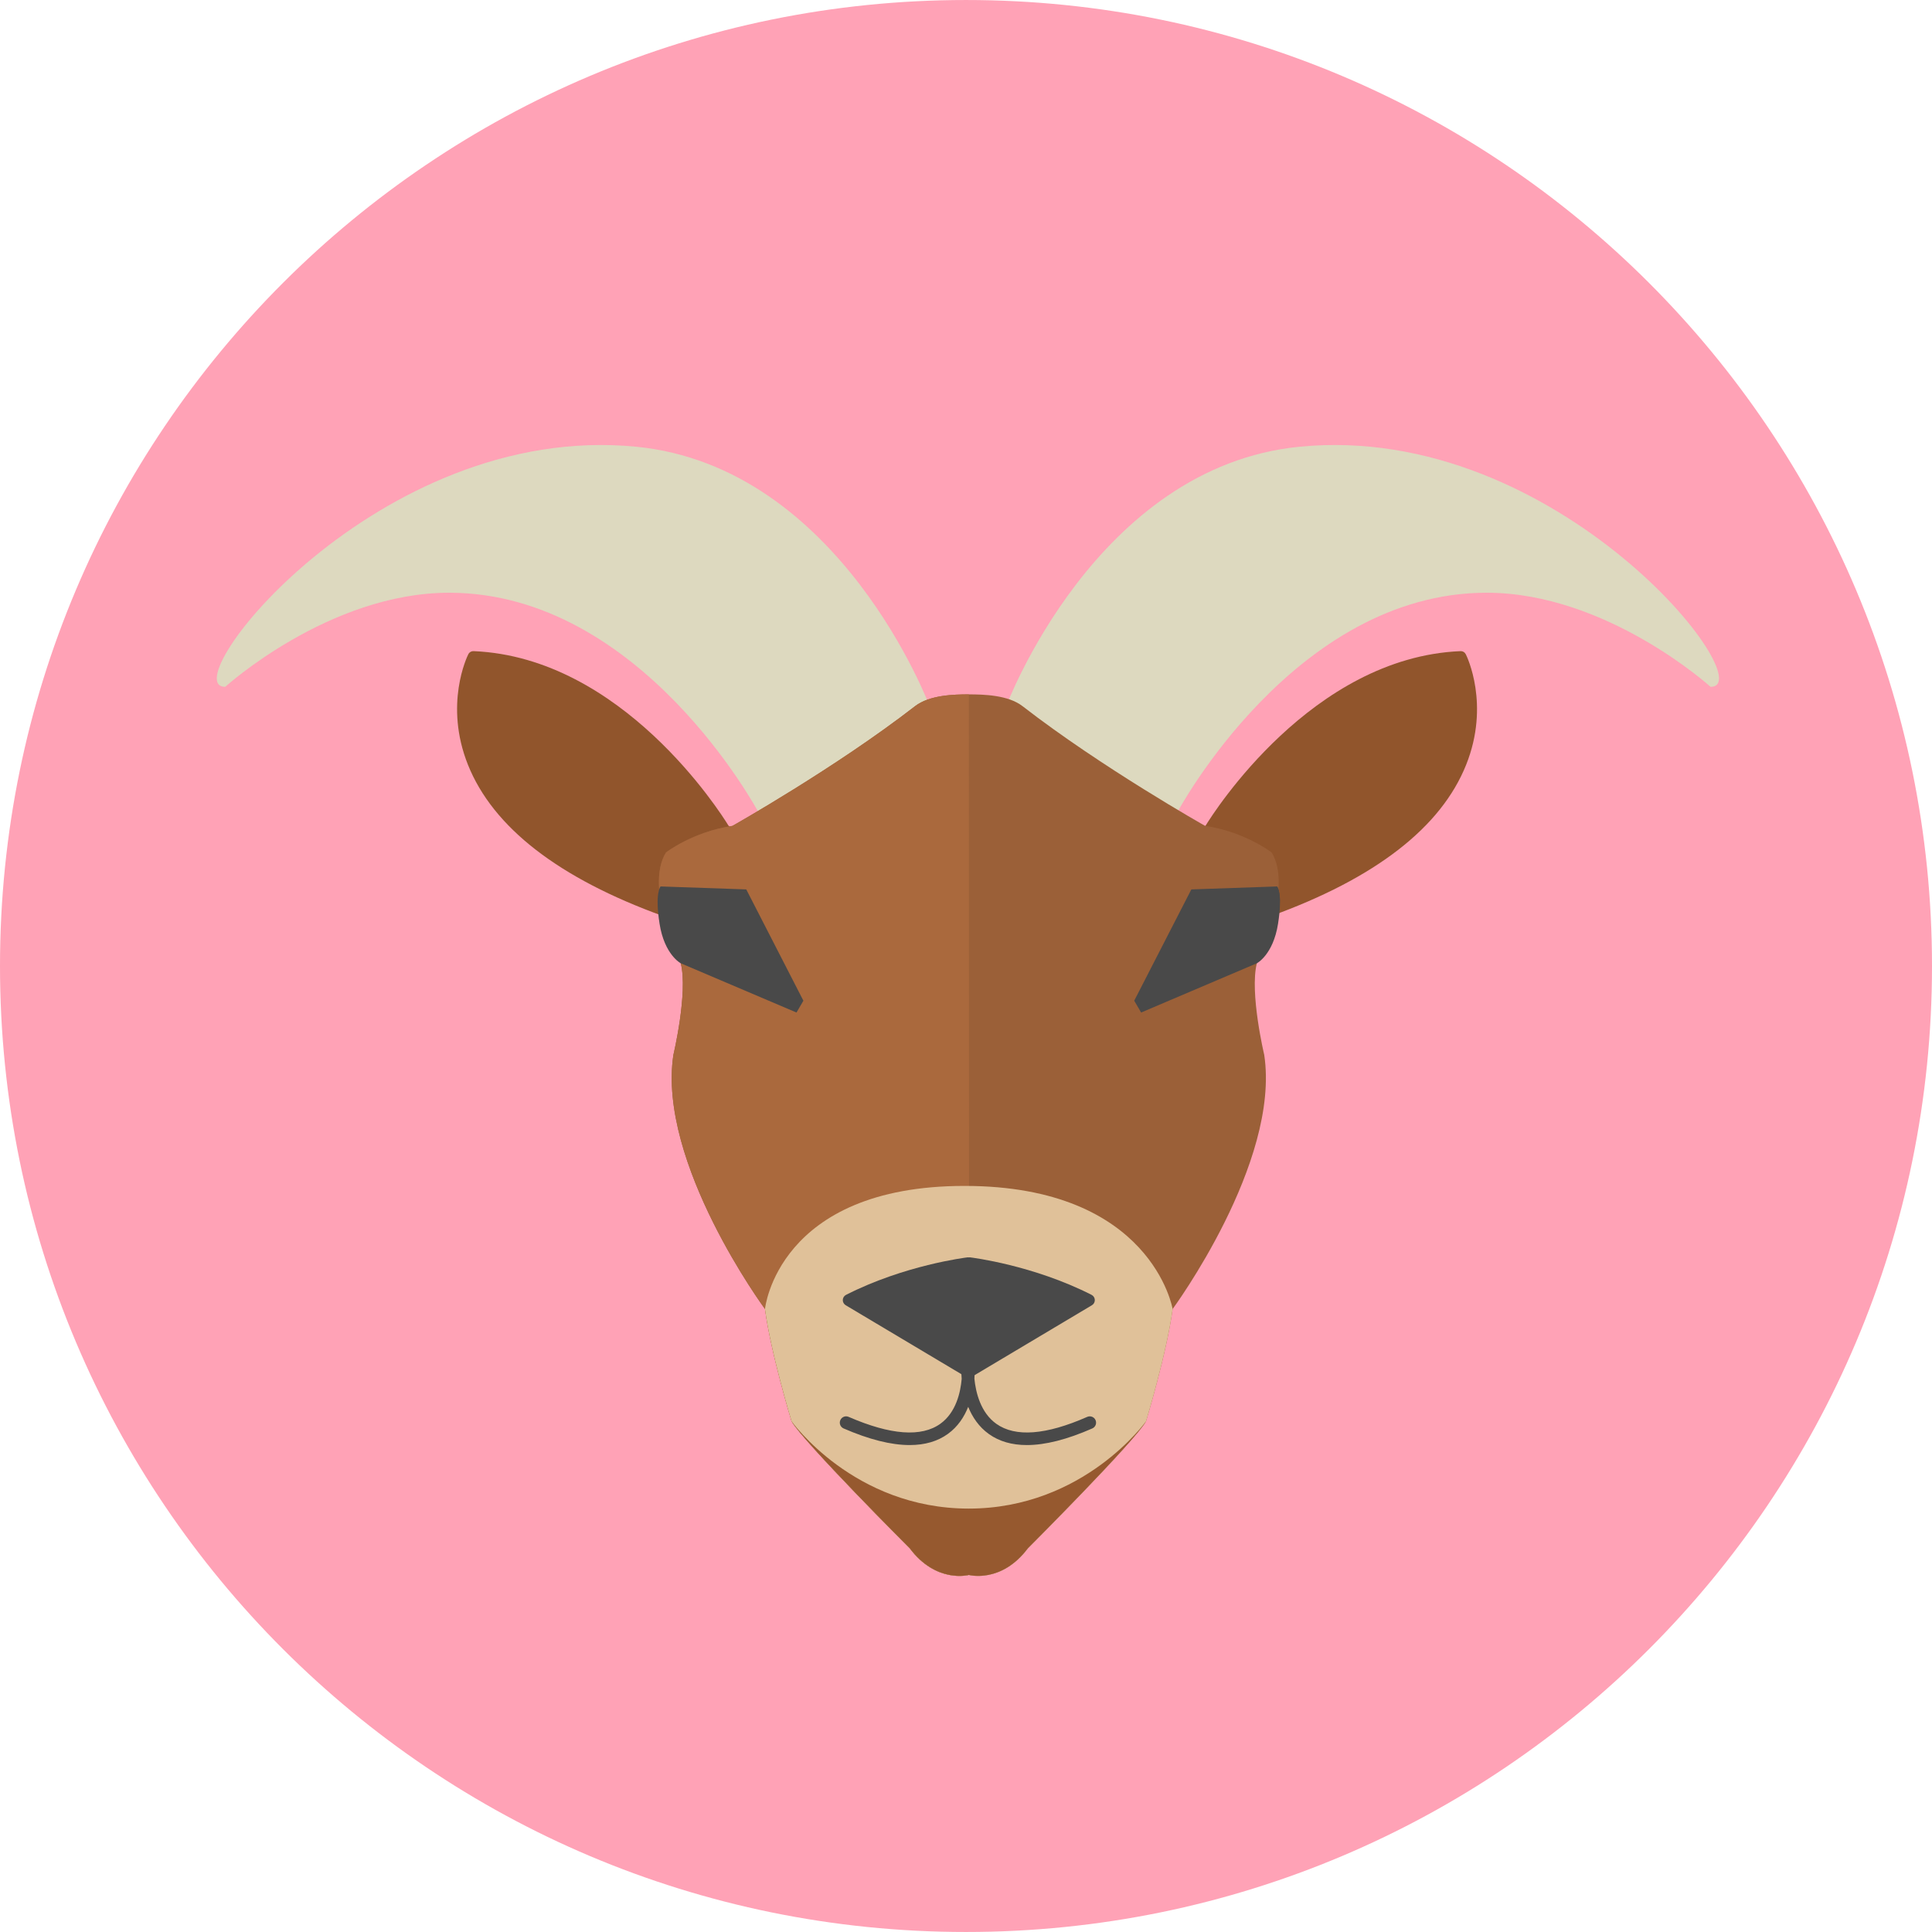
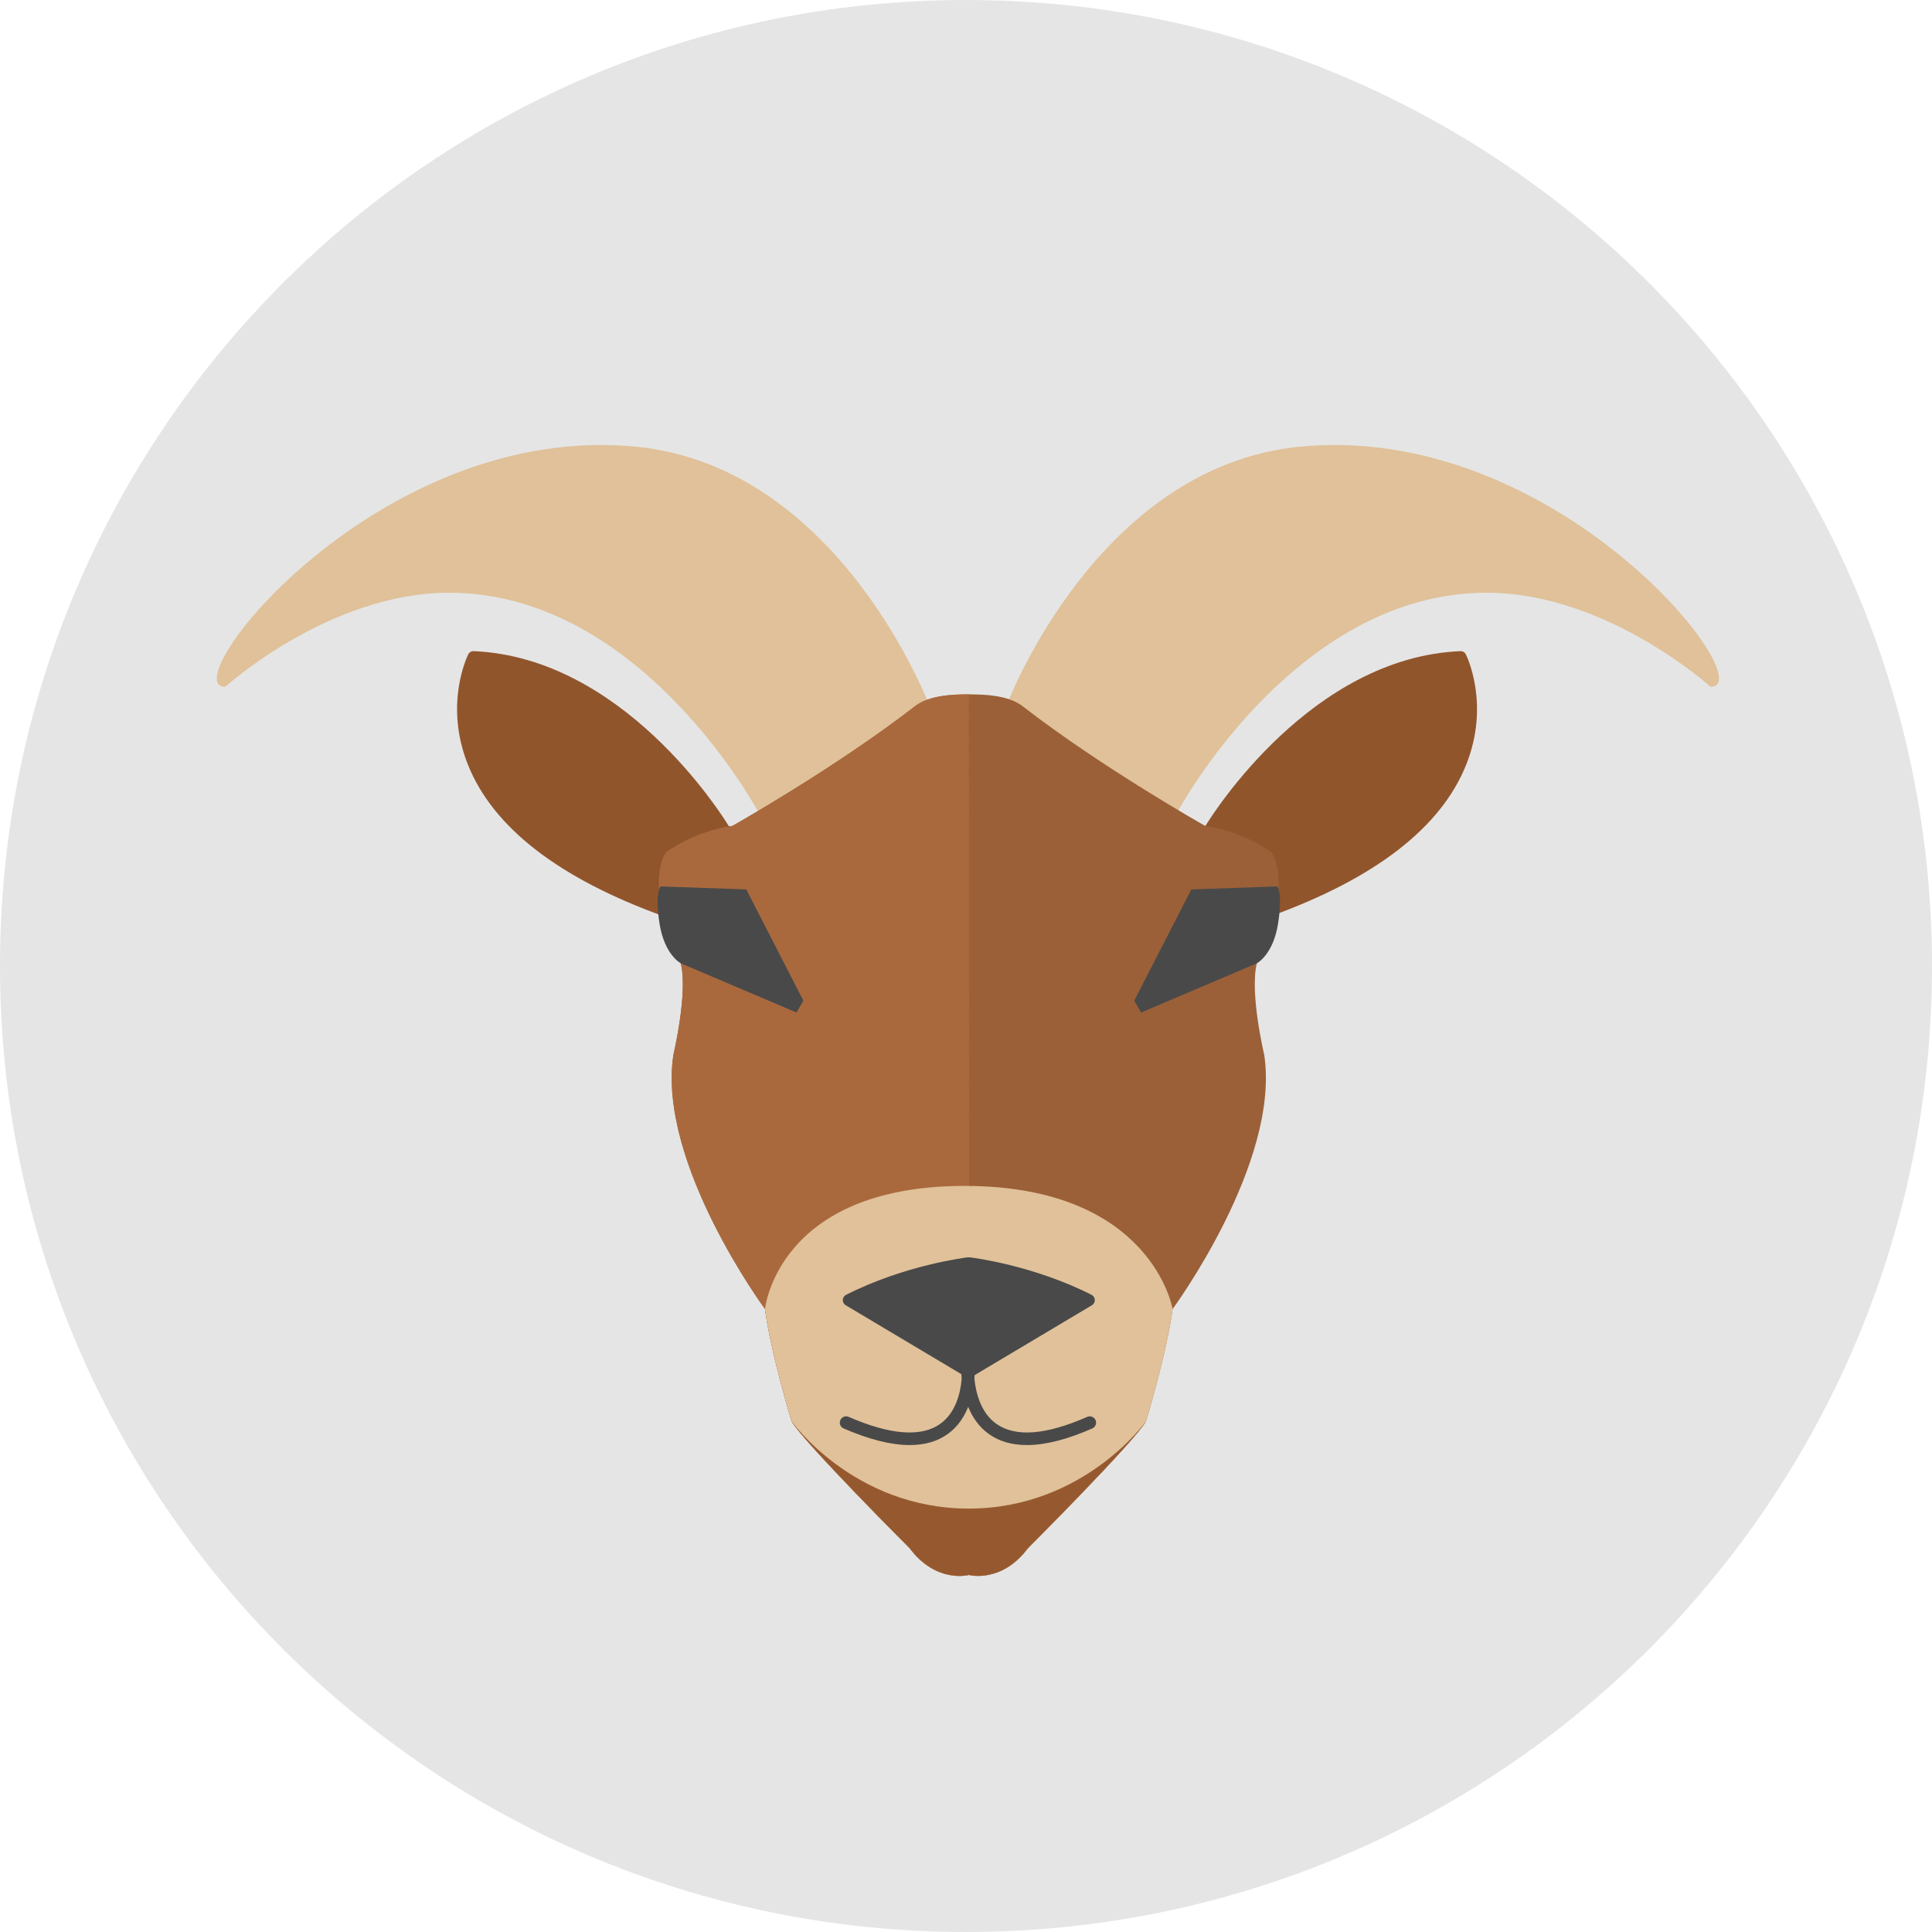
<svg xmlns="http://www.w3.org/2000/svg" height="800px" width="800px" version="1.1" id="Layer_1" viewBox="0 0 496.158 496.158" xml:space="preserve" fill="#000000">
  <g id="SVGRepo_bgCarrier" stroke-width="0" />
  <g id="SVGRepo_tracerCarrier" stroke-linecap="round" stroke-linejoin="round" />
  <g id="SVGRepo_iconCarrier">
-     <path style="fill:#ffa2b6;" d="M248.082,0.003C111.07,0.003,0,111.063,0,248.085c0,137.001,111.07,248.07,248.082,248.07 c137.006,0,248.076-111.069,248.076-248.07C496.158,111.062,385.088,0.003,248.082,0.003z" />
+     <path style="fill:#b9b9b95d;" d="M248.082,0.003C111.07,0.003,0,111.063,0,248.085c0,137.001,111.07,248.07,248.082,248.07 c137.006,0,248.076-111.069,248.076-248.07C496.158,111.062,385.088,0.003,248.082,0.003z" />
    <g>
-       <path style="fill:#DDD9BF;" d="M163.342,114.72c-66.5-6.5-119.159,61.667-105.5,61.667c0,0,26.641-24.167,57.5-24.167 c49.5,0,79.501,56.5,79.501,56.5s-2.053,14.255,16.666,6.667c0,0,25.767-17.686,27.284-33.874 C238.793,181.512,215.814,119.849,163.342,114.72z" />
-       <path style="fill:#DDD9BF;" d="M333.79,114.72c-52.473,5.129-75.451,66.792-75.451,66.792 c1.518,16.188,27.284,33.874,27.284,33.874c18.719,7.588,16.666-6.667,16.666-6.667s30.001-56.5,79.501-56.5 c30.859,0,57.5,24.167,57.5,24.167C452.949,176.386,400.29,108.22,333.79,114.72z" />
+       <path style="fill:#E0C199;" d="M163.342,114.72c-66.5-6.5-119.159,61.667-105.5,61.667c0,0,26.641-24.167,57.5-24.167 c49.5,0,79.501,56.5,79.501,56.5s-2.053,14.255,16.666,6.667c0,0,25.767-17.686,27.284-33.874 C238.793,181.512,215.814,119.849,163.342,114.72z" />
+       <path style="fill:#E0C199;" d="M333.79,114.72c-52.473,5.129-75.451,66.792-75.451,66.792 c1.518,16.188,27.284,33.874,27.284,33.874c18.719,7.588,16.666-6.667,16.666-6.667s30.001-56.5,79.501-56.5 c30.859,0,57.5,24.167,57.5,24.167C452.949,176.386,400.29,108.22,333.79,114.72z" />
    </g>
    <g>
      <path style="fill:#91552C;" d="M376.448,168.048c-0.264-0.528-0.768-0.848-1.405-0.828c-38.123,1.622-63.338,41.401-65.413,44.786 c-4.291,3.646,2.807,28.303,16.702,23.28c26.876-9.714,43.765-22.801,50.196-38.897 C382.716,180.904,376.707,168.566,376.448,168.048z" />
      <path style="fill:#91552C;" d="M187.069,212.006c-2.075-3.384-27.29-43.164-65.413-44.786c-0.638-0.02-1.142,0.299-1.405,0.828 c-0.259,0.518-6.268,12.855-0.08,28.341c6.432,16.096,23.32,29.183,50.196,38.897C184.263,240.309,191.36,215.653,187.069,212.006z " />
    </g>
    <path style="fill:#9B6038;" d="M322.771,247.38c0,0,9.485-19.35,3.794-28.457c0,0-6.83-5.312-17.074-6.83 c0,0-26.488-14.923-46.881-30.733c-3.725-2.889-10.014-3.034-13.796-3.035h-0.03c-3.782,0.001-10.071,0.146-13.796,3.035 c-20.393,15.81-46.881,30.733-46.881,30.733c-10.244,1.518-17.074,6.83-17.074,6.83c-5.691,9.106,3.795,28.457,3.795,28.457 c1.896,7.588-1.896,23.524-1.896,23.524c-4.174,27.698,23.523,65.26,23.523,65.26c1.518,11.382,6.829,28.835,6.829,28.835 c3.035,5.312,30.354,32.63,30.354,32.63c6.762,9.016,14.999,6.877,15.161,6.833c0.164,0.044,8.4,2.182,15.162-6.833 c0,0,27.318-27.318,30.354-32.63c0,0,5.313-17.453,6.83-28.835c0,0,27.697-37.563,23.523-65.26 C324.668,270.904,320.874,254.968,322.771,247.38z" />
    <path style="fill:#AA693D;" d="M248.814,178.326h-0.03c-3.782,0.001-10.071,0.146-13.796,3.035 c-20.393,15.81-46.881,30.733-46.881,30.733c-10.244,1.518-17.074,6.83-17.074,6.83c-5.691,9.106,3.795,28.457,3.795,28.457 c1.896,7.588-1.896,23.524-1.896,23.524c-4.174,27.698,23.523,65.26,23.523,65.26c1.518,11.382,6.829,28.835,6.829,28.835 c3.035,5.312,30.354,32.63,30.354,32.63c6.762,9.016,14.999,6.877,15.161,6.833C248.963,404.507,248.784,178.326,248.814,178.326z" />
    <path style="fill:#E0C199;" d="M247.709,304.556c-48.1,0-51.254,31.608-51.254,31.608c1.518,11.382,6.829,28.835,6.829,28.835 c3.035,5.312,30.354,32.63,30.354,32.63c6.762,9.016,14.999,6.877,15.161,6.833c0.164,0.044,8.4,2.182,15.162-6.833 c0,0,27.318-27.318,30.354-32.63c0,0,5.313-17.453,6.83-28.835C301.144,336.164,295.807,304.556,247.709,304.556z" />
    <path style="fill:#96592F;" d="M248.784,387.421c-29.595,0-45.5-22.422-45.5-22.422c3.035,5.312,30.354,32.63,30.354,32.63 c6.762,9.016,14.999,6.877,15.161,6.833c0.164,0.044,8.4,2.182,15.162-6.833c0,0,27.318-27.318,30.354-32.63 C294.314,364.999,278.379,387.421,248.784,387.421z" />
    <g>
      <path style="fill:#494949;" d="M191.648,228.409l-22.006-0.759c0,0-1.518,1.645-0.254,9.612c1.266,7.968,5.439,10.118,5.439,10.118 l29.721,12.648l1.771-3.036L191.648,228.409z" />
      <path style="fill:#494949;" d="M327.957,227.65l-22.007,0.759l-14.671,28.583l1.771,3.036l29.721-12.648 c0,0,4.173-2.149,5.438-10.118C329.475,229.294,327.957,227.65,327.957,227.65z" />
      <path style="fill:#494949;" d="M280.332,332.534c-14.991-7.623-30.615-9.561-31.272-9.639c-0.089-0.012-0.172,0.019-0.261,0.023 c-0.088-0.004-0.171-0.035-0.26-0.023c-0.657,0.078-16.281,2.016-31.271,9.639c-0.493,0.251-0.811,0.75-0.83,1.302 c-0.018,0.553,0.266,1.072,0.74,1.355l30.764,18.339c0.24,0.143,0.508,0.214,0.777,0.214c0.027,0,0.054-0.009,0.08-0.01 c0.027,0.001,0.054,0.01,0.082,0.01c0.268,0,0.537-0.071,0.776-0.214l30.765-18.339c0.474-0.283,0.758-0.802,0.739-1.355 C281.142,333.284,280.824,332.785,280.332,332.534z" />
      <path style="fill:#494949;" d="M327.957,227.65l-0.043,0.002c0.408,1.254,0.675,2.605,0.797,4.014 C328.695,228.462,327.957,227.65,327.957,227.65z" />
      <path style="fill:#494949;" d="M281.348,364.701c-0.36-0.82-1.318-1.191-2.137-0.832c-10.592,4.661-18.443,5.263-23.34,1.787 c-4.046-2.872-5.281-8.063-5.635-11.596c0.168-2.229,0.031-3.815,0.014-3.993c-0.079-0.831-0.774-1.449-1.587-1.46l-0.015-0.002 c-0.891-0.081-1.674,0.592-1.746,1.485c-0.015,0.178-0.131,1.778,0.069,4.022c-0.304,3.5-1.461,8.609-5.427,11.489 c-4.874,3.537-12.816,2.954-23.607-1.735c-0.821-0.359-1.776,0.019-2.132,0.841c-0.358,0.821,0.019,1.776,0.84,2.132 c6.544,2.844,12.212,4.267,16.967,4.267c3.904,0,7.191-0.959,9.837-2.88c2.561-1.858,4.175-4.37,5.193-6.931 c1.057,2.591,2.719,5.132,5.337,6.995c2.639,1.878,5.888,2.817,9.726,2.817c4.726,0,10.344-1.424,16.812-4.27 C281.336,366.477,281.708,365.52,281.348,364.701z" />
    </g>
  </g>
</svg>
